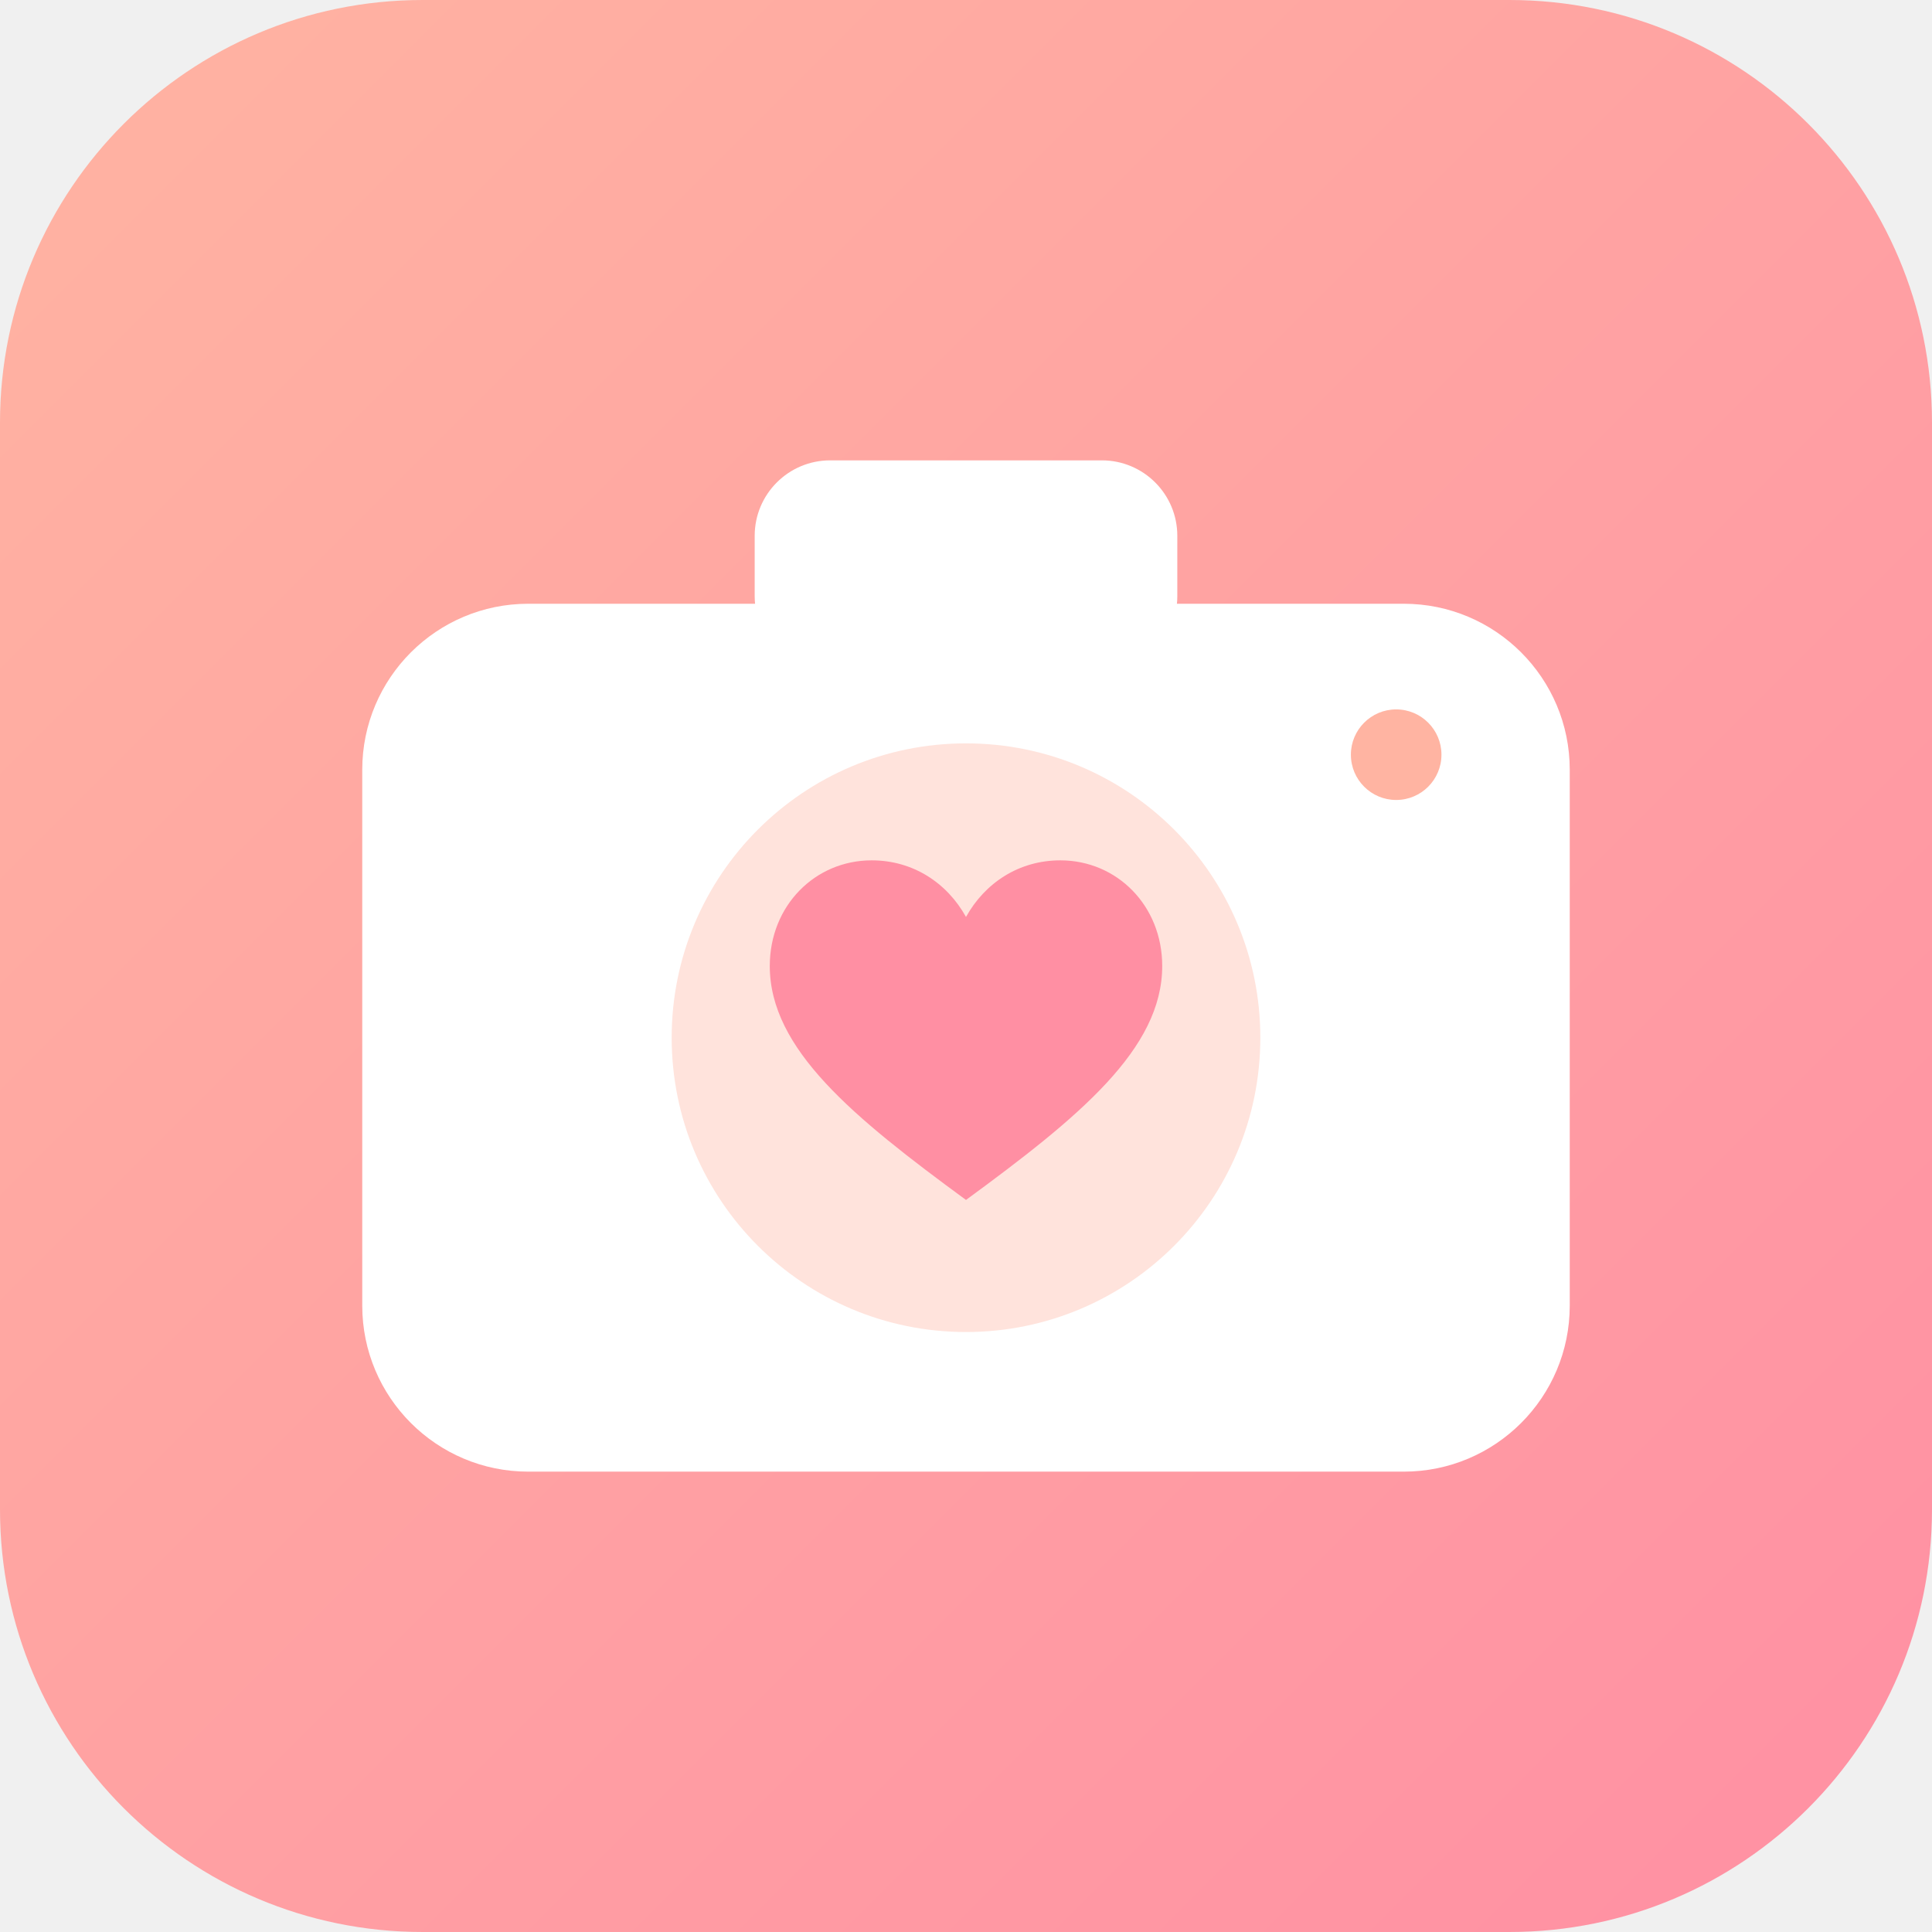
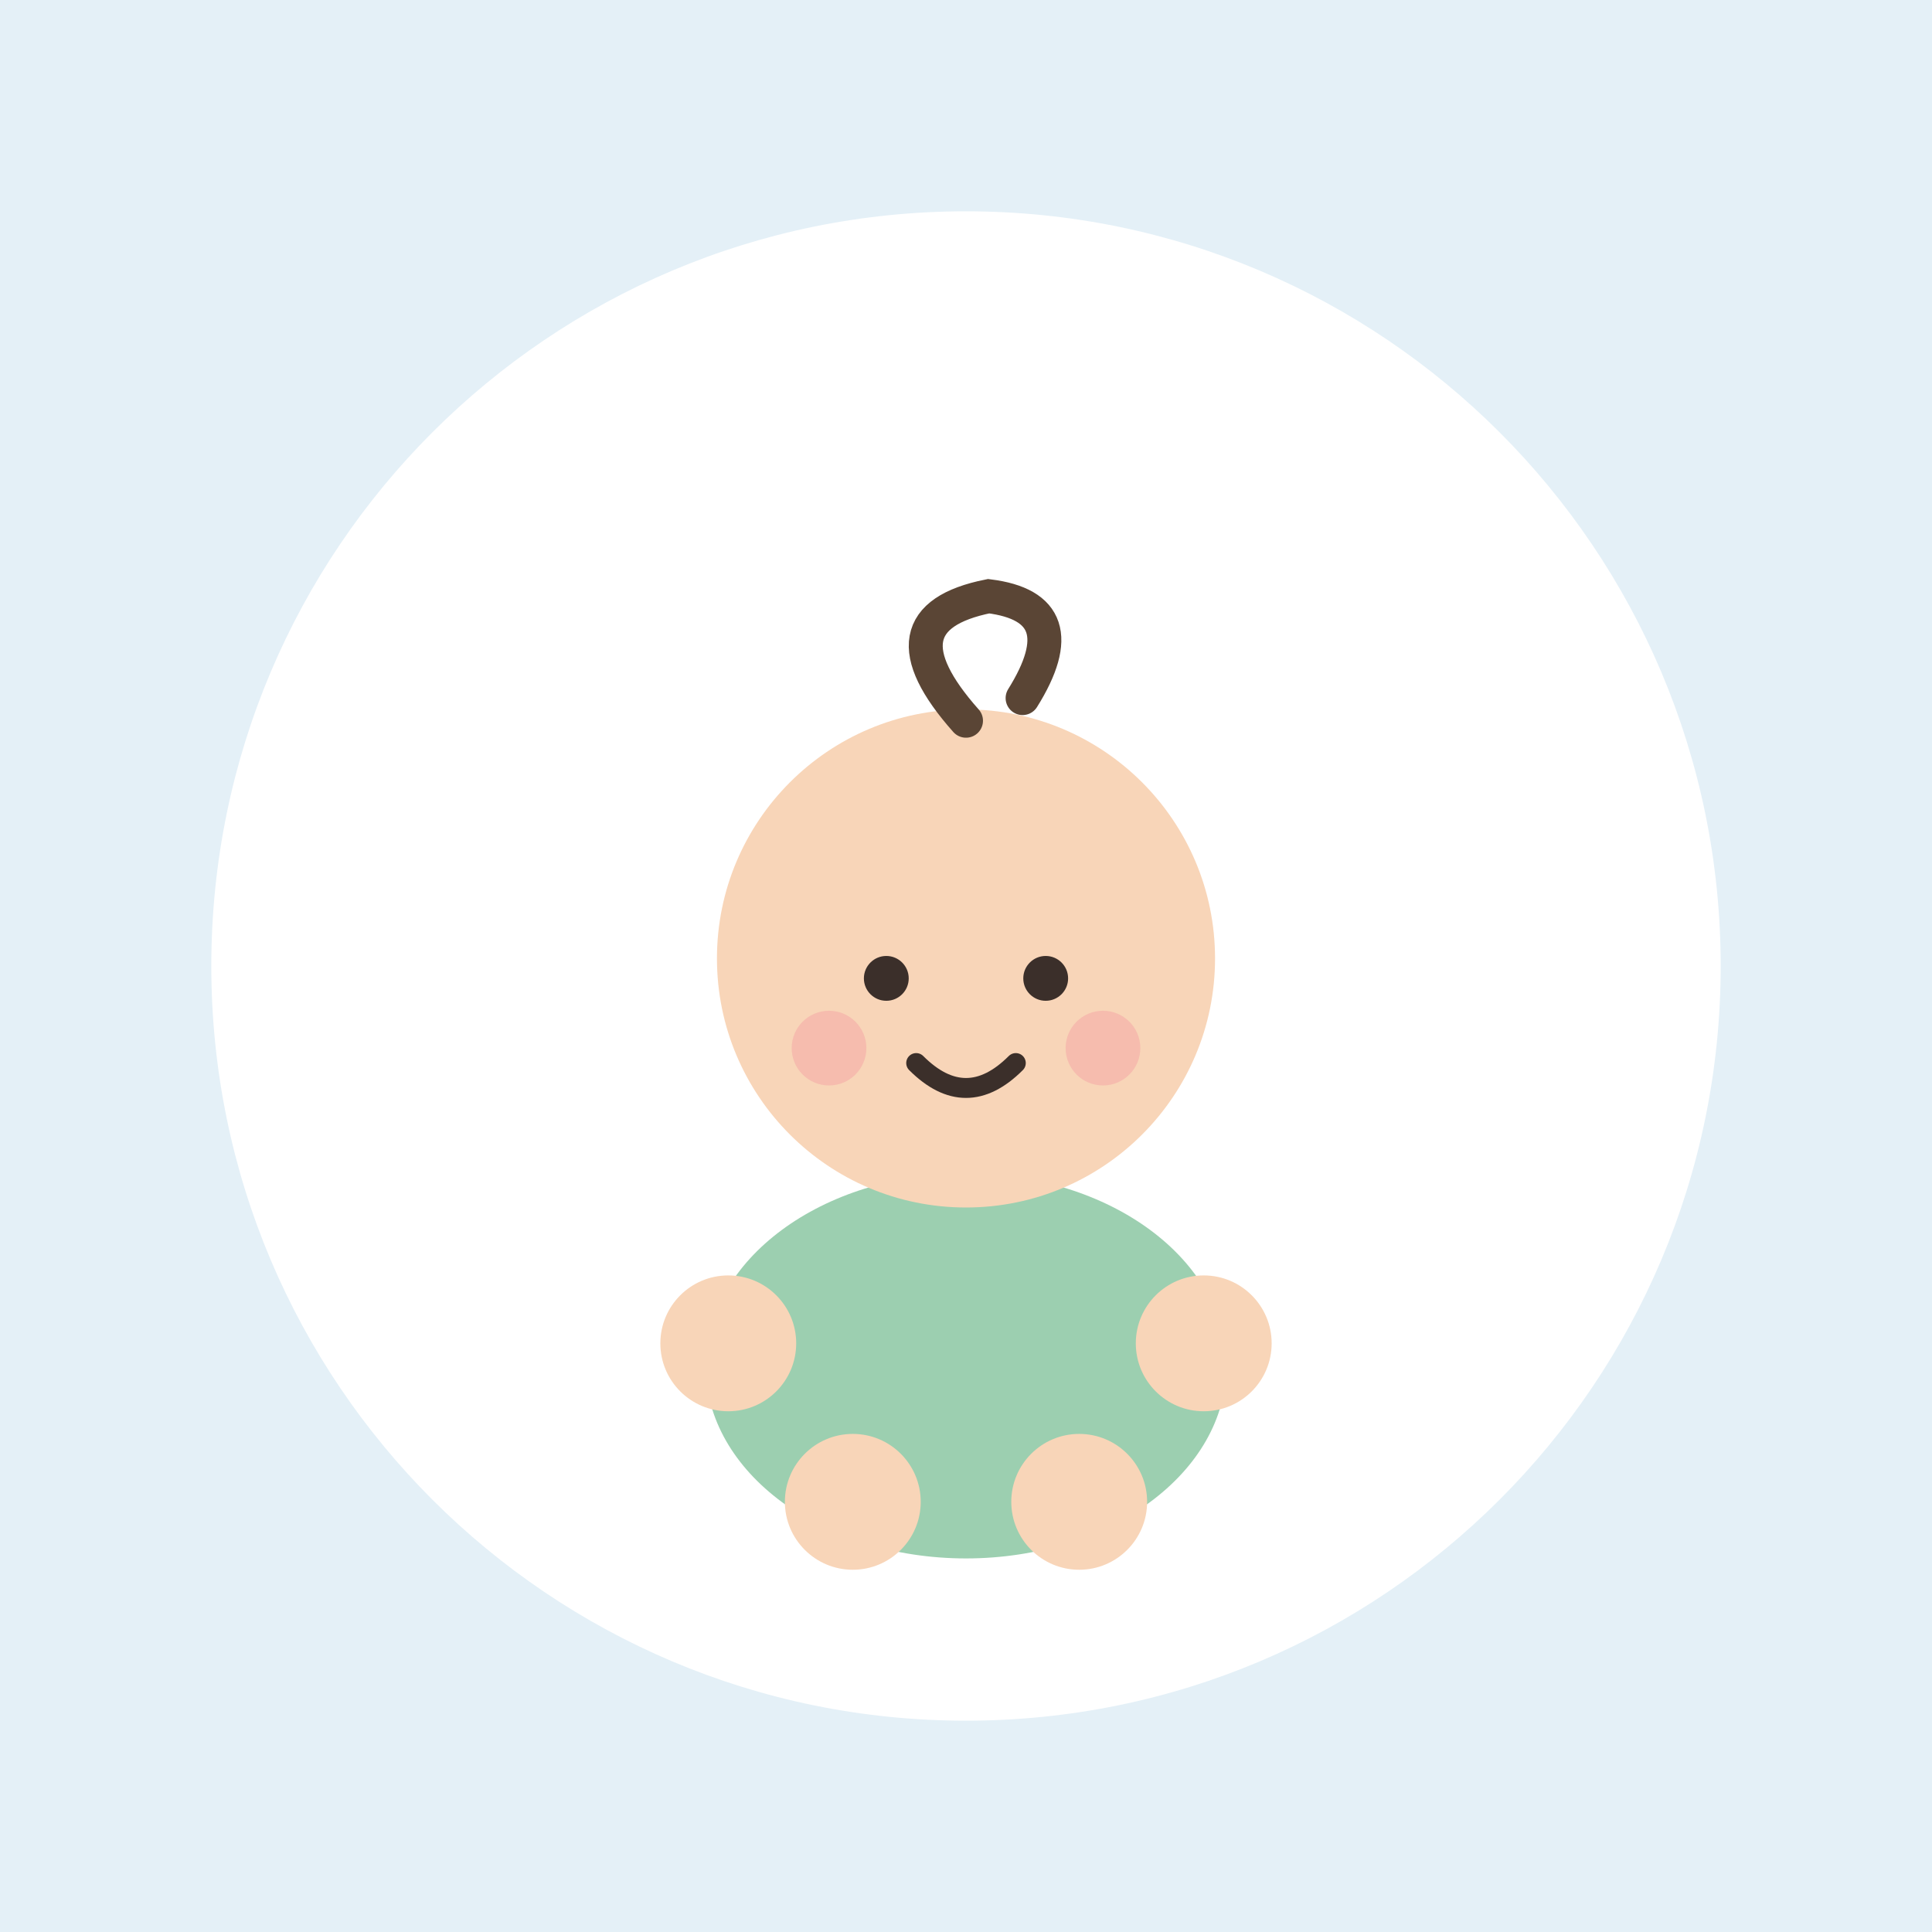
<svg xmlns="http://www.w3.org/2000/svg" viewBox="0 0 512 512">
-   <defs>
-     <linearGradient id="g" x1="0" y1="0" x2="1" y2="1">
-       <stop offset="0" stop-color="#ffb4a2" />
-       <stop offset="1" stop-color="#ff8fa3" />
-     </linearGradient>
-   </defs>
-   <rect width="512" height="512" rx="112" fill="url(#g)" />
-   <rect x="96" y="160" width="320" height="230" rx="44" fill="#fff" />
-   <rect x="200" y="122" width="112" height="56" rx="20" fill="#fff" />
-   <circle cx="256" cy="275" r="78" fill="#ffe3dc" />
-   <path d="M256 318c-30-22-52-40-52-62 0-16 12-28 27-28 11 0 20 6 25 15 5-9 14-15 25-15 15 0 27 12 27 28 0 22-22 40-52 62z" fill="#ff8fa3" />
-   <circle cx="370" cy="200" r="12" fill="#ffb4a2" />
+   <rect width="512" height="512" fill="#E4F0F7" />
+   <circle cx="256" cy="256" r="200" fill="#FFFFFF" />
+   <g transform="translate(106 116) scale(3)">
+     <ellipse cx="50" cy="82" rx="23" ry="17" fill="#9CCFB0" />
+     <circle cx="29" cy="80" r="6" fill="#F8D5B8" />
+     <circle cx="71" cy="80" r="6" fill="#F8D5B8" />
+     <circle cx="40" cy="94" r="6" fill="#F8D5B8" />
+     <circle cx="60" cy="94" r="6" fill="#F8D5B8" />
+     <circle cx="50" cy="46" r="22" fill="#F8D5B8" />
+     <circle cx="42.96" cy="47.76" r="1.98" fill="#3B2F2A" />
+     <circle cx="57.04" cy="47.76" r="1.98" fill="#3B2F2A" />
+     <circle cx="37.9" cy="53.92" r="3.3" fill="#F4A3A3" opacity=".5" />
+     <circle cx="62.1" cy="53.92" r="3.3" fill="#F4A3A3" opacity=".5" />
+     <path d="M45.6 55.24 q4.4 4.4 8.8 0" stroke="#3B2F2A" stroke-width="1.76" fill="none" stroke-linecap="round" />
+     <path d="M50 25 q-8 -9 2 -11 q8 1 3 9" stroke="#5A4535" stroke-width="3" fill="none" stroke-linecap="round" />
+   </g>
</svg>
